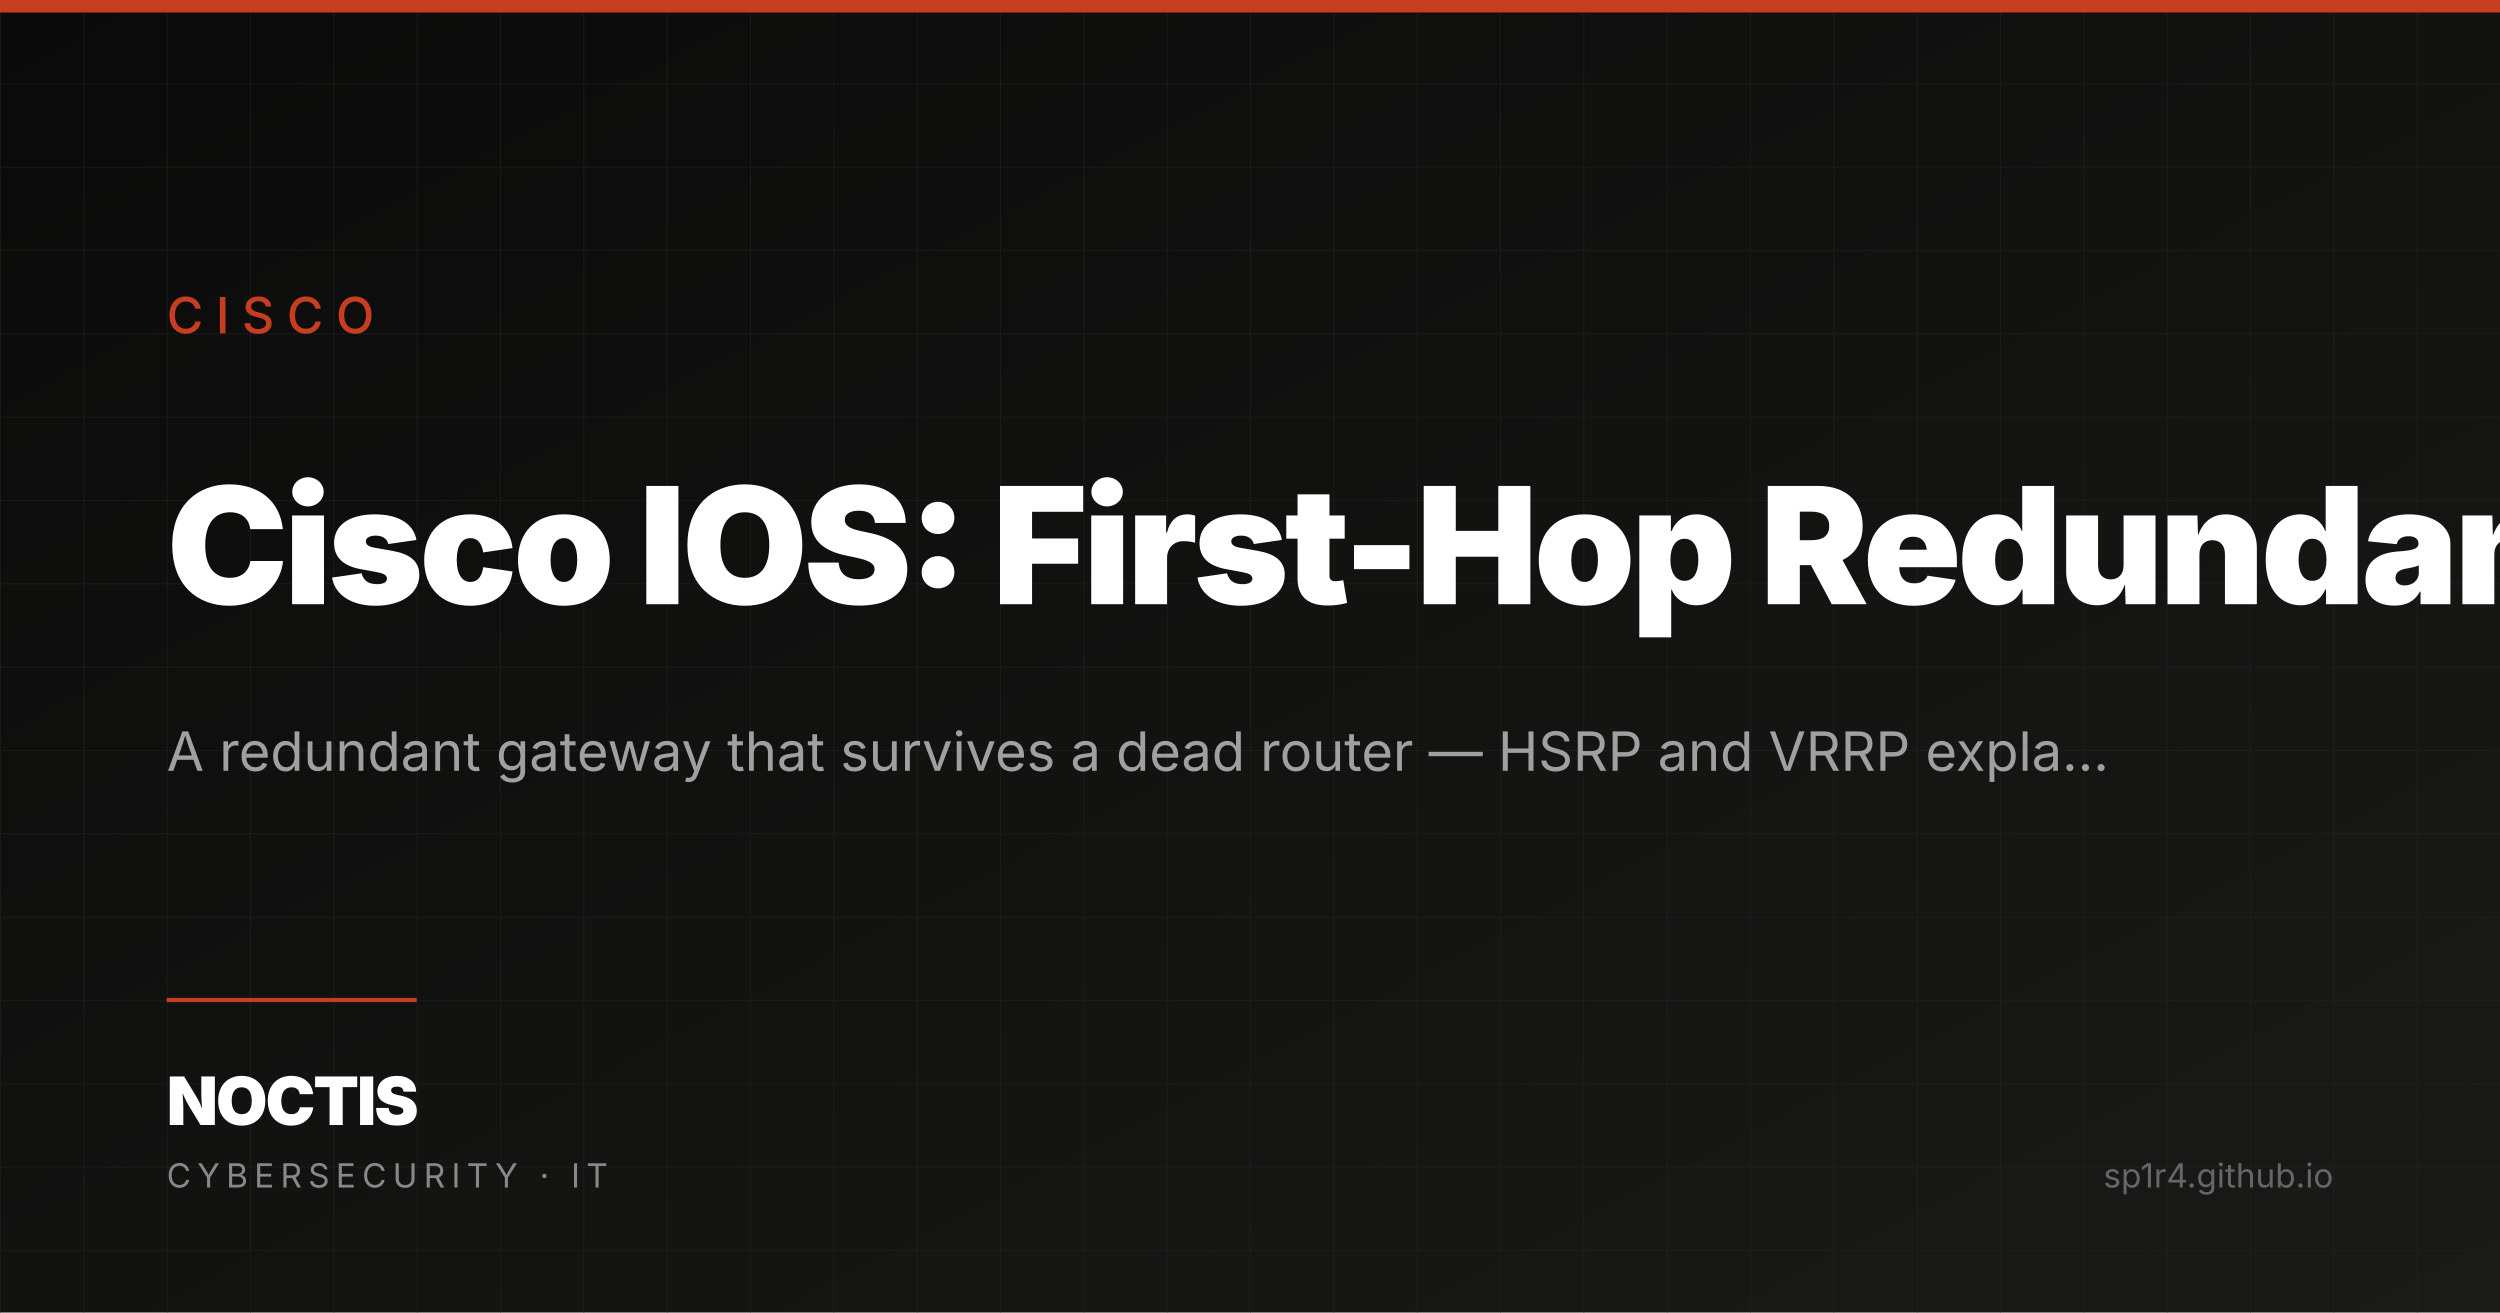
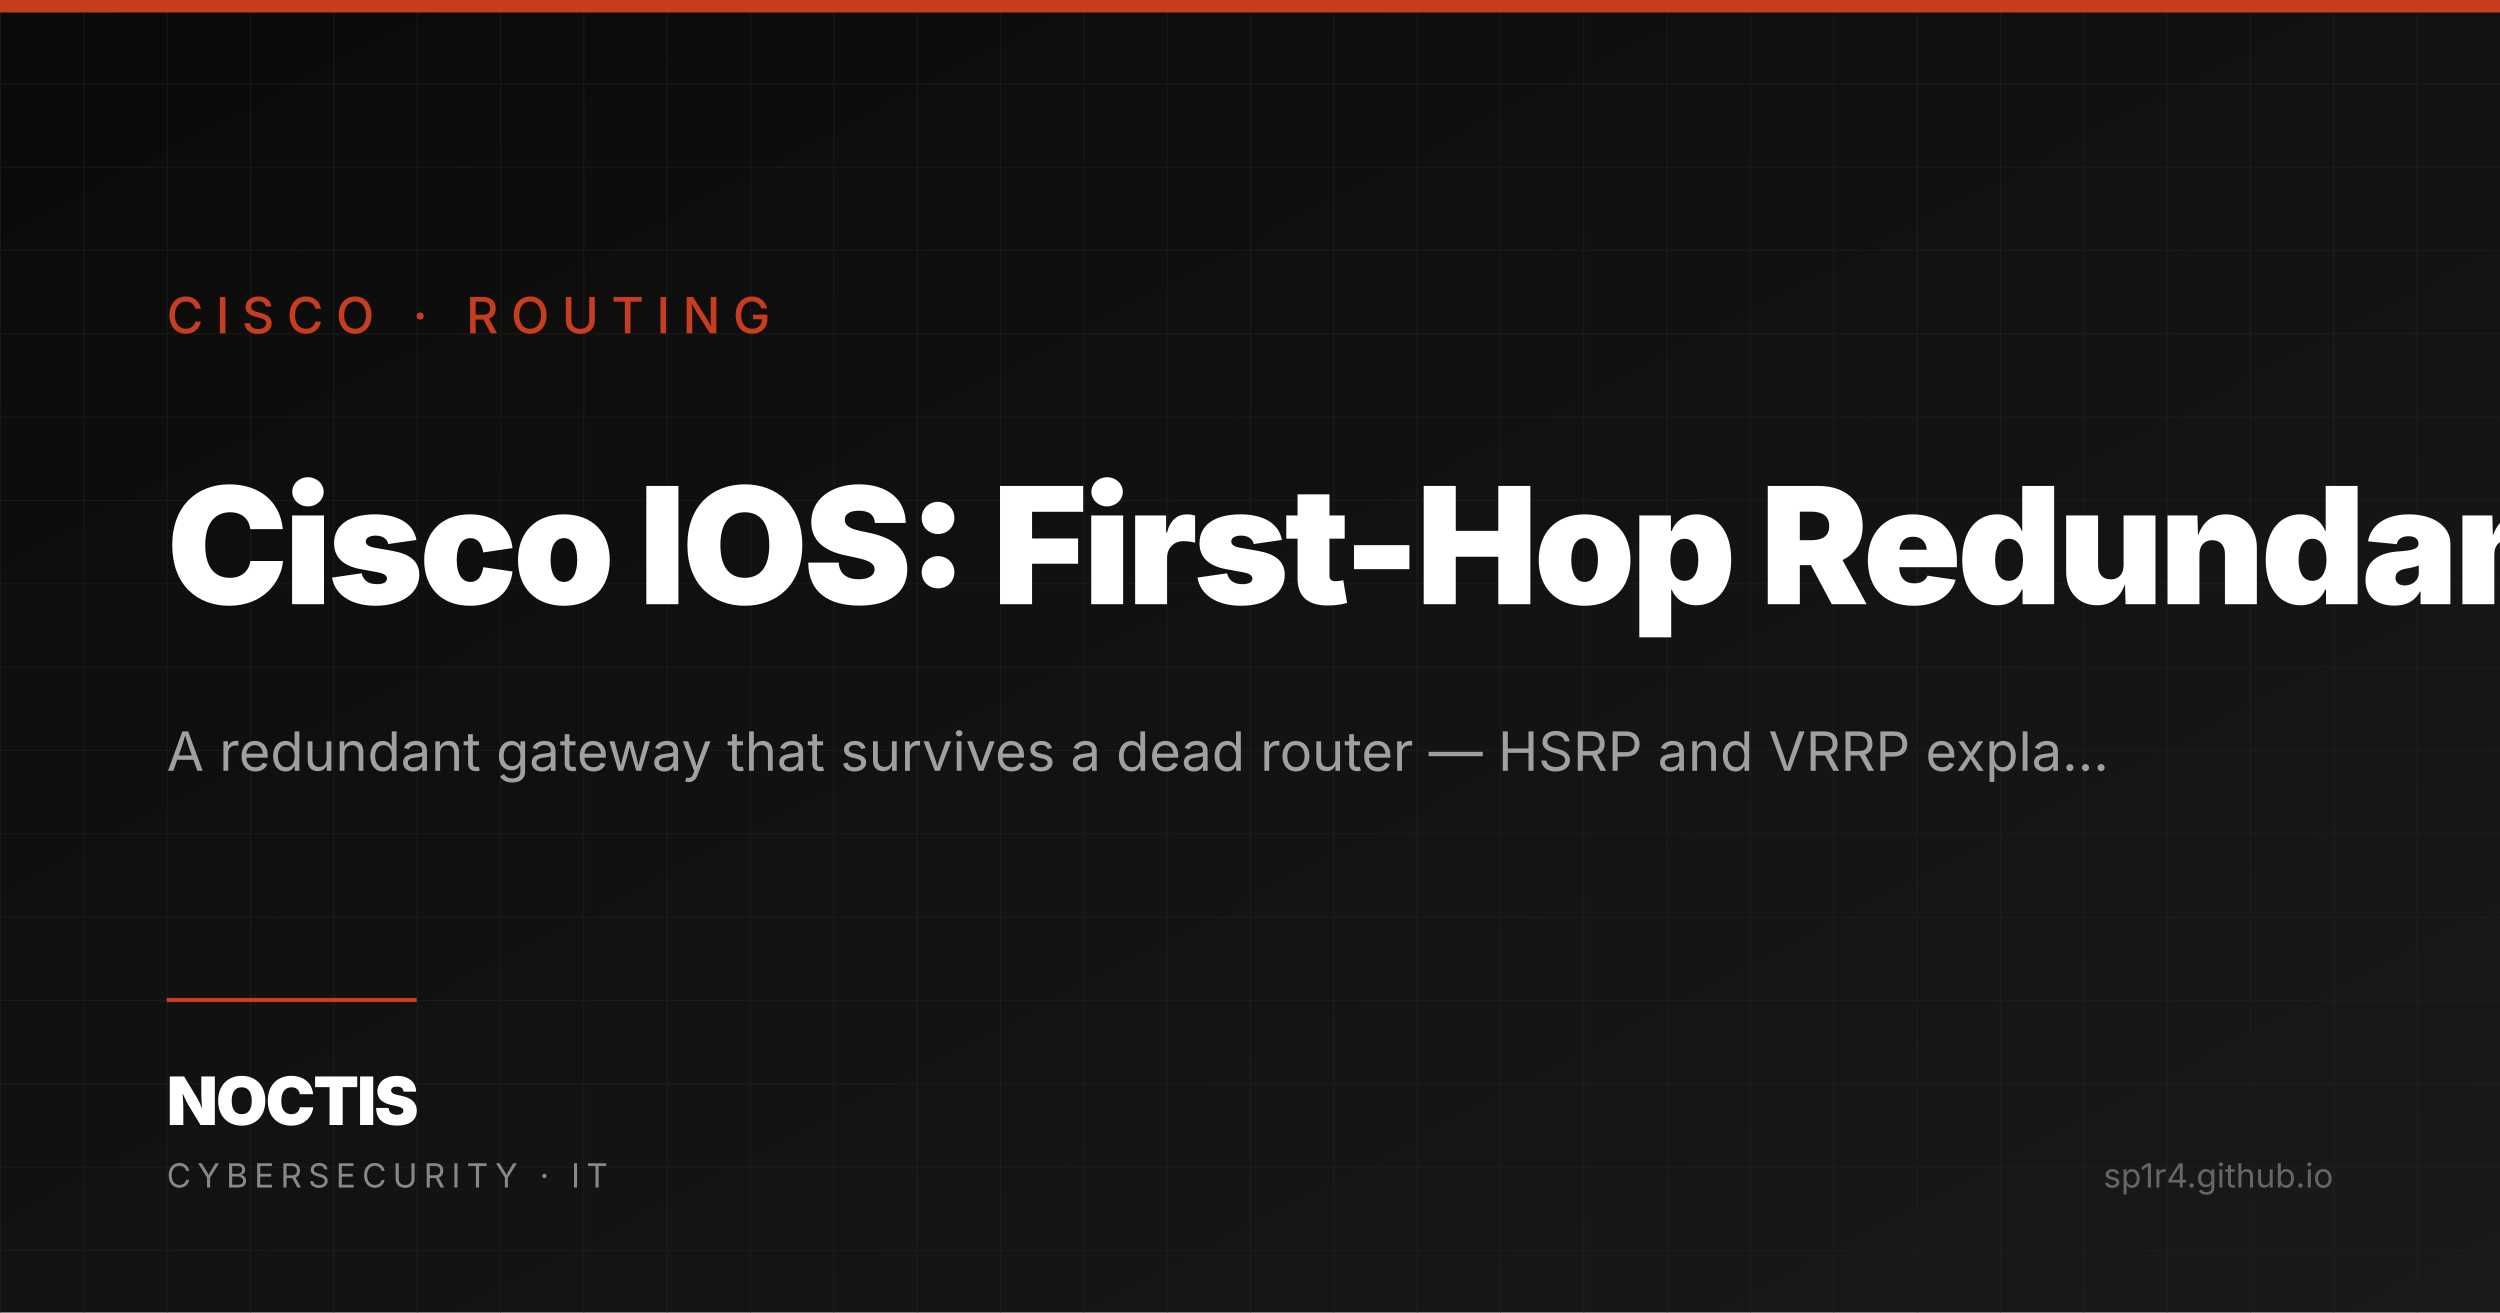
<svg xmlns="http://www.w3.org/2000/svg" viewBox="0 0 1200 630" width="1200" height="630">
  <defs>
    <linearGradient id="bg" x1="0" y1="0" x2="1" y2="1">
      <stop offset="0%" stop-color="#0a0a0a" />
      <stop offset="100%" stop-color="#1a1a18" />
    </linearGradient>
    <pattern id="grid" width="40" height="40" patternUnits="userSpaceOnUse">
      <path d="M 40 0 L 0 0 0 40" fill="none" stroke="#222" stroke-width="0.5" />
    </pattern>
  </defs>
  <rect width="1200" height="630" fill="url(#bg)" />
  <rect width="1200" height="630" fill="url(#grid)" />
  <rect x="0" y="0" width="1200" height="6" fill="#c63d1f" />
-   <text x="80" y="160" font-family="Inter, Helvetica, Arial, sans-serif" font-size="24" font-weight="500" fill="#c63d1f" letter-spacing="6">CISCO</text>
+   <text x="80" y="160" font-family="Inter, Helvetica, Arial, sans-serif" font-size="24" font-weight="500" fill="#c63d1f" letter-spacing="6">CISCO · ROUTING</text>
  <text x="80" y="290" font-family="Inter, Helvetica, Arial, sans-serif" font-size="78" font-weight="900" fill="#ffffff" letter-spacing="-2">Cisco IOS: First-Hop Redundancy…</text>
  <text x="80" y="370" font-family="Inter, Helvetica, Arial, sans-serif" font-size="26" font-weight="400" fill="#a0a0a0">A redundant gateway that survives a dead router — HSRP and VRRP expla…</text>
  <line x1="80" y1="480" x2="200" y2="480" stroke="#c63d1f" stroke-width="2" />
  <text x="80" y="540" font-family="Inter, Helvetica, Arial, sans-serif" font-size="32" font-weight="900" fill="#ffffff" letter-spacing="-1">NOCTIS</text>
  <text x="80" y="570" font-family="Inter, Helvetica, Arial, sans-serif" font-size="16" font-weight="400" fill="#888" letter-spacing="3">CYBERSECURITY · IT</text>
  <text x="1120" y="570" font-family="Inter, Helvetica, Arial, sans-serif" font-size="16" font-weight="400" fill="#666" text-anchor="end">sp1r4.github.io</text>
</svg>
